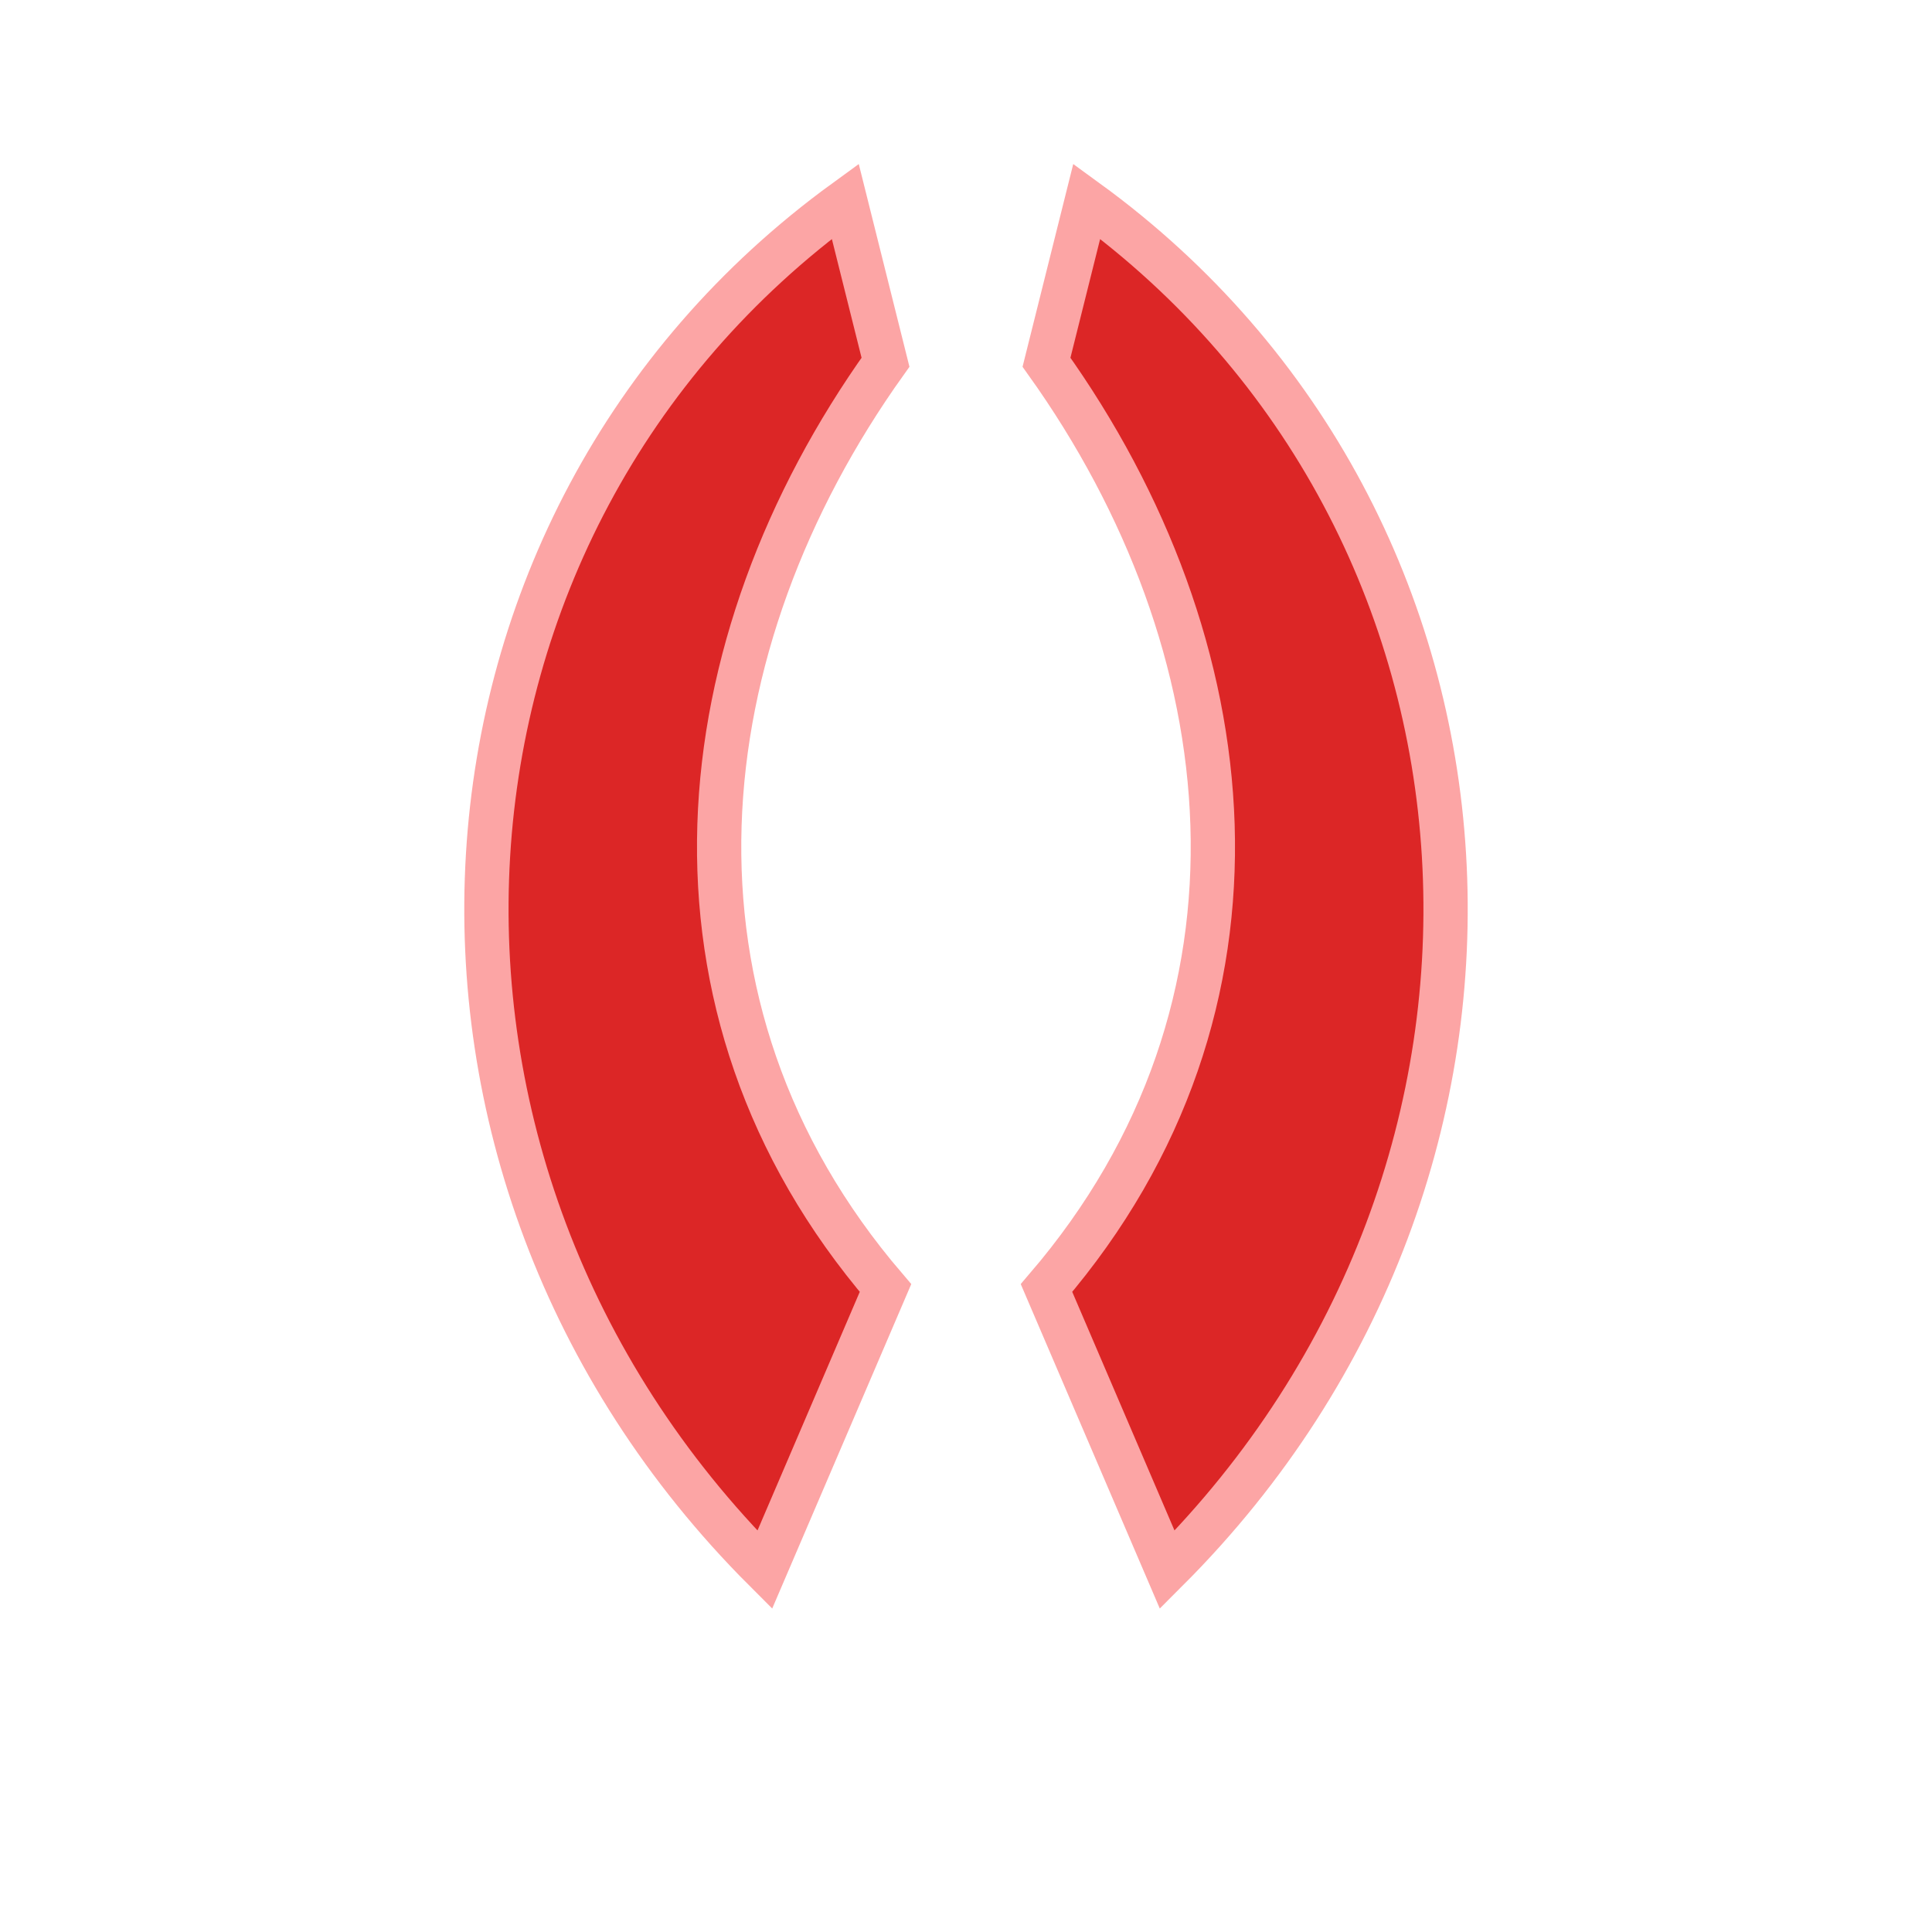
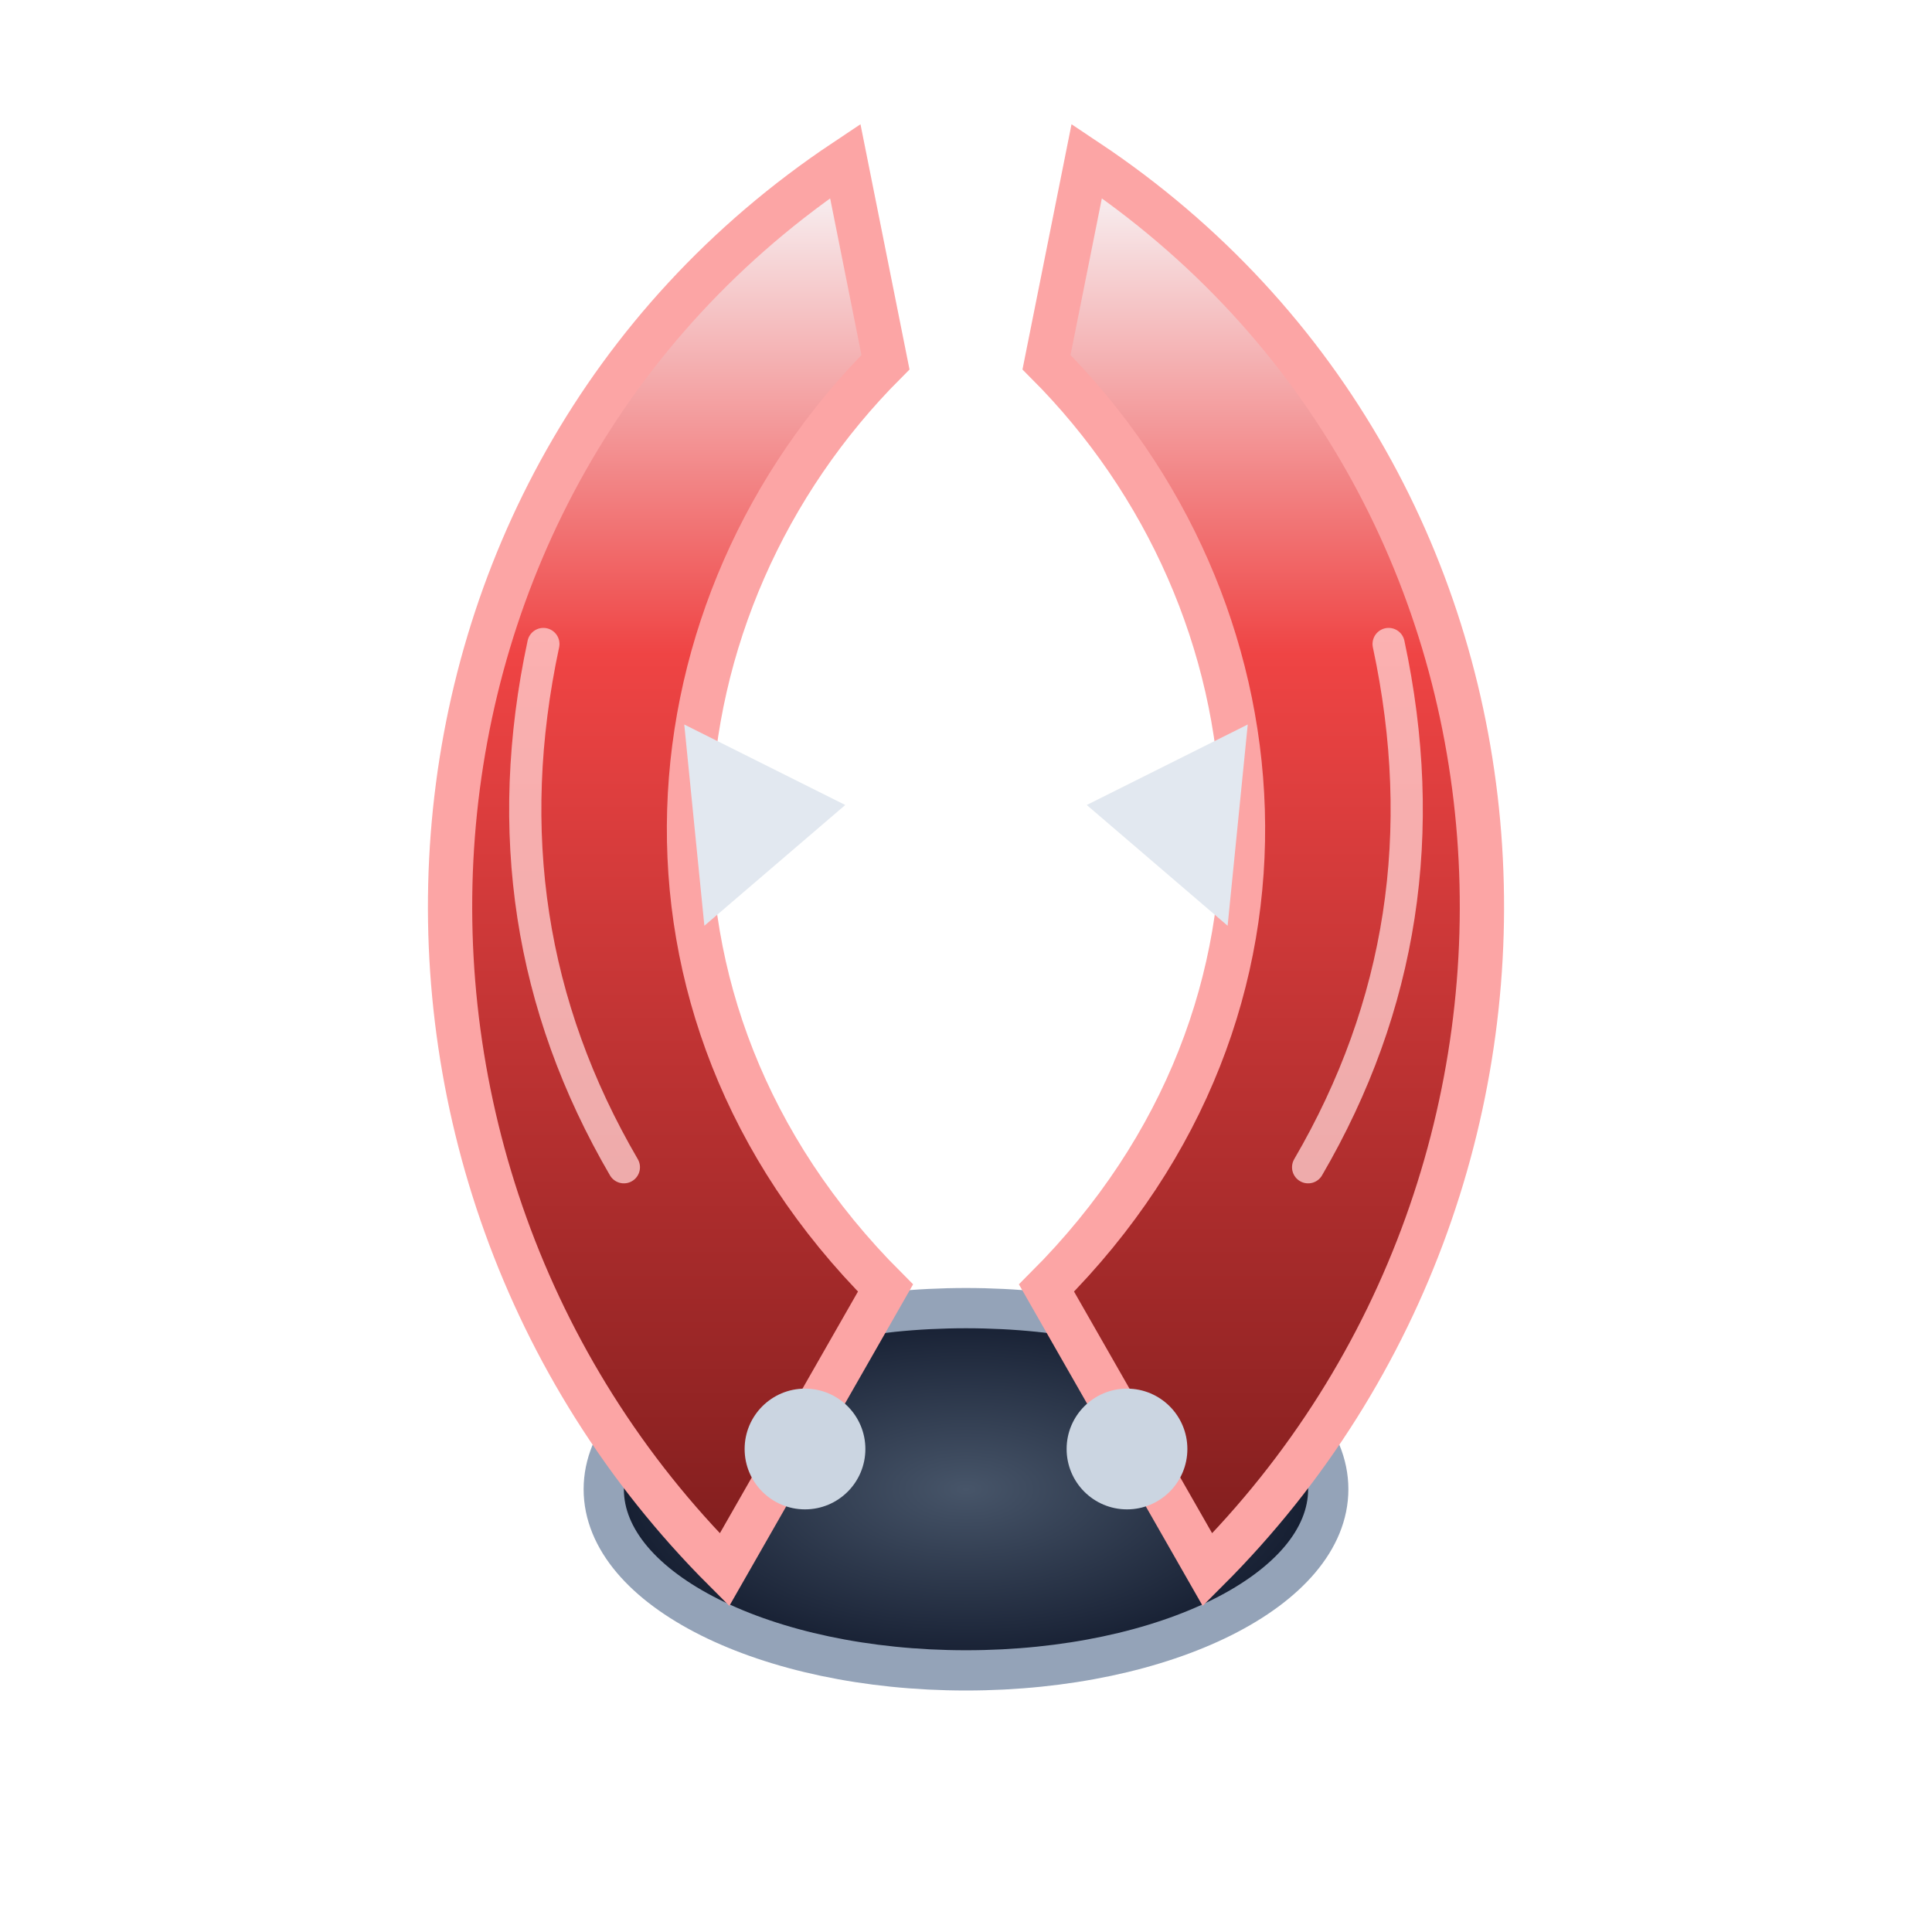
<svg xmlns="http://www.w3.org/2000/svg" viewBox="0 0 96 96">
-   <path d="M42 10 C20 26 18 58 38 78 L44 64 C32 50 34 32 44 18 Z" fill="#dc2626" stroke="#fca5a5" stroke-width="2.2" />
-   <path d="M54 10 C76 26 78 58 58 78 L52 64 C64 50 62 32 52 18 Z" fill="#dc2626" stroke="#fca5a5" stroke-width="2.2" />
+   <defs>
+     <linearGradient id="carn1Jaw" x1="0" y1="0" x2="0" y2="1">
+       <stop offset="0%" stop-color="#f8fafc" />
+       <stop offset="35%" stop-color="#ef4444" />
+       <stop offset="100%" stop-color="#7f1d1d" />
+     </linearGradient>
+     <radialGradient id="carn1Base" cx="50%" cy="50%" r="55%">
+       <stop offset="0%" stop-color="#475569" />
+       <stop offset="100%" stop-color="#0f172a" />
+     </radialGradient>
+   </defs>
+   <g id="layer-base">
+     <ellipse cx="48" cy="74" rx="18" ry="9" fill="url(#carn1Base)" stroke="#94a3b8" stroke-width="2" />
+     <path d="M42 8 C18 24 16 58 36 78 L44 64 C30 50 32 30 44 18 Z" fill="url(#carn1Jaw)" stroke="#fca5a5" stroke-width="2.2" />
+     <path d="M54 8 C78 24 80 58 60 78 L52 64 C66 50 64 30 52 18 Z" fill="url(#carn1Jaw)" stroke="#fca5a5" stroke-width="2.2" />
+   </g>
+   <g id="layer-material">
+     <polygon points="34,36 42,40 35,46" fill="#e2e8f0" />
+     <polygon points="62,36 54,40 61,46" fill="#e2e8f0" />
+     <circle cx="40" cy="72" r="3" fill="#cbd5e1" />
+     <circle cx="56" cy="72" r="3" fill="#cbd5e1" />
+   </g>
+   <g id="layer-glow">
+     <path d="M27 32 Q24 46 31 58 M69 32 Q72 46 65 58" fill="none" stroke="#fecaca" stroke-width="1.6" stroke-linecap="round" opacity="0.8" />
+   </g>
</svg>
